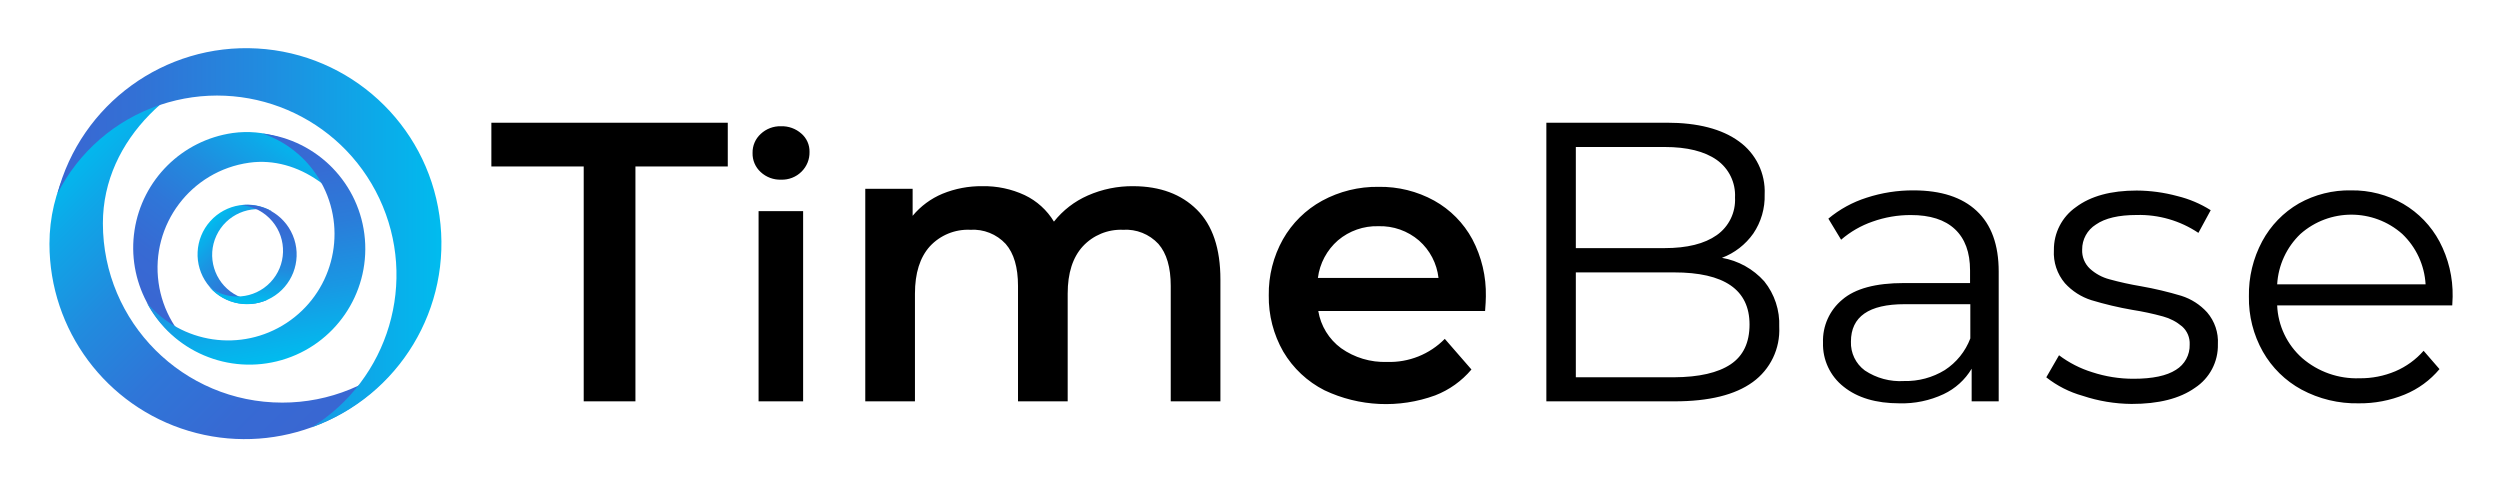
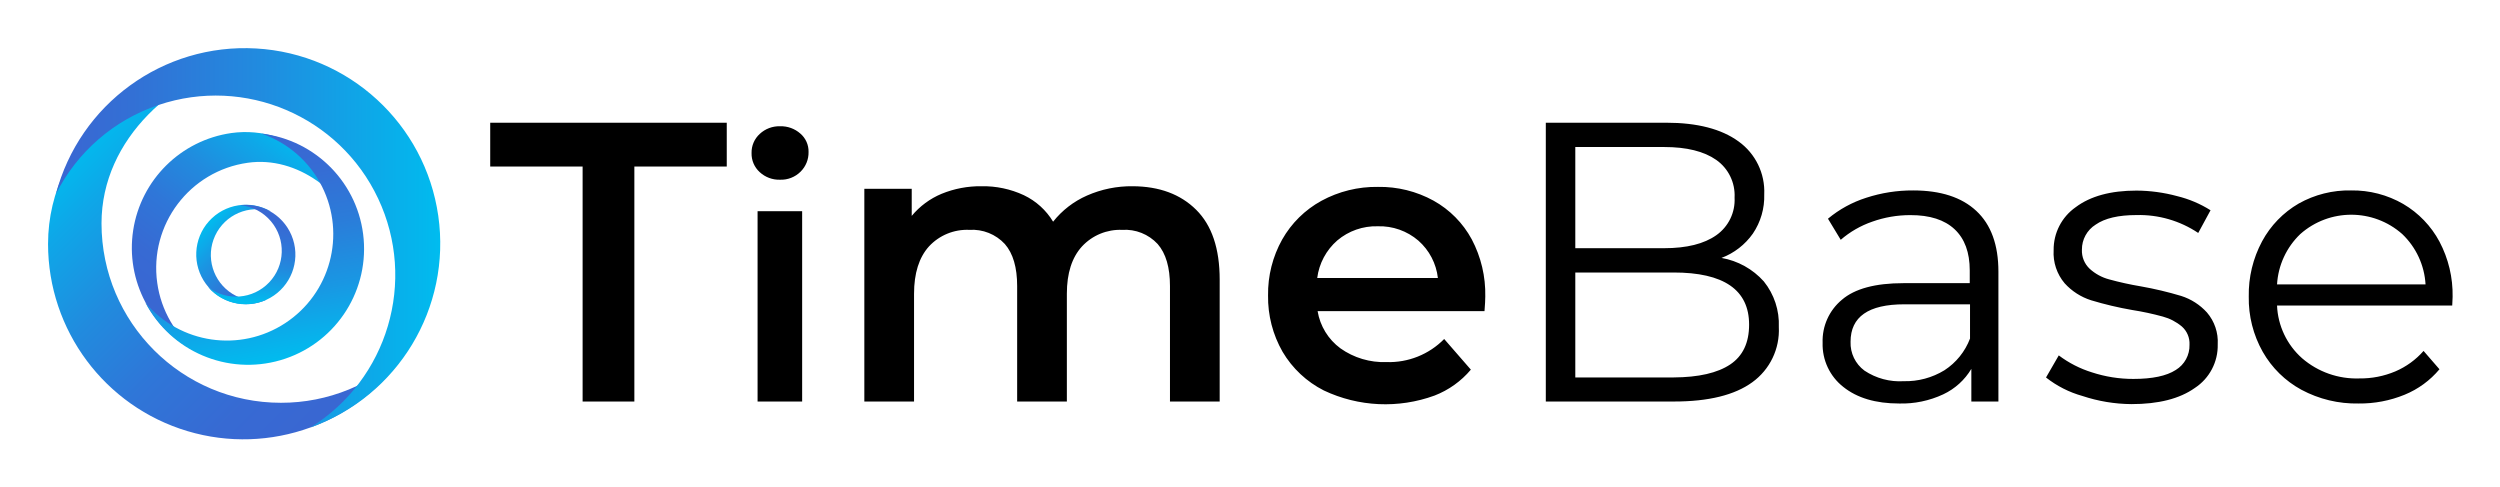
- <svg xmlns="http://www.w3.org/2000/svg" xmlns:xlink="http://www.w3.org/1999/xlink" role="img" viewBox="-8.96 -8.71 452.92 88.17">
+ <svg xmlns="http://www.w3.org/2000/svg" xmlns:xlink="http://www.w3.org/1999/xlink" role="img" viewBox="-8.70 -8.70 452.66 88.16">
  <defs>
    <linearGradient id="b" x1="544.94" x2="561.97" y1="-1348.25" y2="-1344.17" gradientTransform="rotate(31.52 -2156.571 -1572.208)" gradientUnits="userSpaceOnUse">
      <stop offset="0" stop-color="#00bcef" />
      <stop offset=".29" stop-color="#1997e3" />
      <stop offset=".57" stop-color="#2b7cd9" />
      <stop offset=".81" stop-color="#366cd4" />
      <stop offset="1" stop-color="#3a66d2" />
    </linearGradient>
    <linearGradient id="a" x1="7.78" x2="56.89" y1="14.87" y2="63.99" gradientUnits="userSpaceOnUse">
      <stop offset="0" stop-color="#00bcef" />
      <stop offset=".13" stop-color="#0ea7e8" />
      <stop offset=".35" stop-color="#218bde" />
      <stop offset=".57" stop-color="#2f76d8" />
      <stop offset=".79" stop-color="#376ad3" />
      <stop offset="1" stop-color="#3a66d2" />
    </linearGradient>
    <linearGradient id="c" x1="855.23" x2="921.19" y1="-1346.58" y2="-1324.33" gradientTransform="rotate(161.36 349.774 -720.484)" gradientUnits="userSpaceOnUse">
      <stop offset="0" stop-color="#00bcef" />
      <stop offset=".04" stop-color="#03b7ed" />
      <stop offset=".47" stop-color="#218bdf" />
      <stop offset=".8" stop-color="#3370d5" />
      <stop offset="1" stop-color="#3a66d2" />
    </linearGradient>
    <linearGradient id="d" x1="972.65" x2="1001.92" y1="-482.15" y2="-452.88" gradientTransform="rotate(82 222.206 -765.17)" xlink:href="#a" />
    <linearGradient id="e" x1="349.18" x2="361.94" y1="-67.69" y2="-54.93" gradientTransform="rotate(-129.8 219.552 62.344)" xlink:href="#a" />
    <linearGradient id="f" x1="-196.14" x2="-156.79" y1="-1168.01" y2="-1156.26" gradientTransform="rotate(-116.63 300.128 -628.52)" xlink:href="#b" />
  </defs>
  <g data-name="Layer 2">
    <g data-name="Слой 1">
      <path fill="url(#b)" d="M33.42 44.53a8.29 8.29 0 0 1 6.95-14.93 9 9 0 1 0-.76 15.94 8.27 8.27 0 0 1-6.19-1.01z" />
      <path fill="url(#a)" d="M42.17 64.23A32.49 32.49 0 0 1 9.68 31.75c0-15.4 13.31-27 27.69-30.33C18.1 1.74 0 16.14 0 35.47a35.38 35.38 0 0 0 64.93 19.45 32.35 32.35 0 0 1-22.76 9.31z" />
      <path fill="url(#c)" d="M20 10.31a32.49 32.49 0 0 1 27.5 58.4 35.37 35.37 0 1 0-46.07-42.3A32.35 32.35 0 0 1 20 10.31z" />
      <path fill="url(#d)" d="M19.77 42.52a19.26 19.26 0 0 1 16.4-21.75c9-1.27 17.5 5.42 20.65 13.59C55 23.07 44.54 13.8 33.18 15.39a21 21 0 0 0-6.07 39.73 19.21 19.21 0 0 1-7.34-12.6z" />
      <path fill="url(#e)" d="M40.37 31.38A8.29 8.29 0 0 1 29 43.31a9 9 0 1 0 5.81-14.86 8.3 8.3 0 0 1 5.56 2.93z" />
      <path fill="url(#f)" d="M49.61 25.08a19.27 19.27 0 0 1-32 21 21 21 0 1 0 21.02-30.59 19.21 19.21 0 0 1 10.98 9.59z" />
      <path d="M96.79 21.45H80.06v-7.93h42.83v7.93h-16.73V64h-9.37zm32.07 1.02a4.51 4.51 0 0 1-1.48-3.47 4.54 4.54 0 0 1 1.48-3.45 5.17 5.17 0 0 1 3.68-1.39 5.3 5.3 0 0 1 3.68 1.33 4.25 4.25 0 0 1 1.48 3.32 4.86 4.86 0 0 1-1.45 3.58 5 5 0 0 1-3.71 1.45 5.17 5.17 0 0 1-3.68-1.37zm-.39 7.07h8.07V64h-8.07zm79.41-.26q4.26 4.22 4.26 12.65V64h-9V43.09c0-3.37-.74-5.9-2.23-7.61a8.05 8.05 0 0 0-6.42-2.56 9.4 9.4 0 0 0-7.28 3q-2.74 3-2.74 8.55V64h-9V43.09c0-3.37-.74-5.9-2.23-7.61a8.05 8.05 0 0 0-6.42-2.56 9.39 9.39 0 0 0-7.32 3q-2.7 3-2.7 8.58V64h-9V25.49h8.58v4.9a14.06 14.06 0 0 1 5.41-4 18.46 18.46 0 0 1 7.21-1.37 17.41 17.41 0 0 1 7.68 1.62 12.42 12.42 0 0 1 5.3 4.8 16.08 16.08 0 0 1 6.13-4.73 19.92 19.92 0 0 1 8.29-1.69q7.23.04 11.48 4.26zm52.21 18.35h-30.22a10.49 10.49 0 0 0 4.13 6.74 13.59 13.59 0 0 0 8.33 2.49 14 14 0 0 0 10.46-4.18l4.83 5.55a16.26 16.26 0 0 1-6.57 4.69A26 26 0 0 1 231 62a18.24 18.24 0 0 1-7.47-7 19.92 19.92 0 0 1-2.63-10.2 20.16 20.16 0 0 1 2.56-10.14 18.24 18.24 0 0 1 7.1-7 20.78 20.78 0 0 1 10.24-2.52 20.17 20.17 0 0 1 10.06 2.49 17.56 17.56 0 0 1 6.92 7A21.22 21.22 0 0 1 260.23 45c0 .59-.05 1.48-.14 2.63zm-26.65-12.8a10.84 10.84 0 0 0-3.64 6.81h21.85a10.6 10.6 0 0 0-3.53-6.77 10.77 10.77 0 0 0-7.36-2.6 10.88 10.88 0 0 0-7.32 2.56zm77.23 7.43a12.33 12.33 0 0 1 2.71 8.25 11.61 11.61 0 0 1-4.8 10Q303.78 64 294.41 64h-23.22V13.52H293q8.43 0 13.09 3.39a11.17 11.17 0 0 1 4.65 9.59 12 12 0 0 1-2.06 7.1A12.27 12.27 0 0 1 303 38a13.36 13.36 0 0 1 7.67 4.26zm-34.14-24.34v18.32h16.08q6.12 0 9.45-2.35a7.81 7.81 0 0 0 3.31-6.81 7.84 7.84 0 0 0-3.31-6.82q-3.33-2.34-9.45-2.34zm28.05 39.37Q308 55 308 50.08q0-9.45-13.7-9.44h-17.77v19h17.81q6.78-.04 10.24-2.35zm44.56-27.8q4 3.72 4 11V64h-4.9v-5.91a11.73 11.73 0 0 1-5.09 4.61 17.72 17.72 0 0 1-8 1.66q-6.34 0-10.09-3a9.78 9.78 0 0 1-3.75-8 9.68 9.68 0 0 1 3.5-7.79q3.49-3 11.14-3h12v-2.3q0-4.89-2.74-7.46t-8-2.56a20.44 20.44 0 0 0-6.93 1.19 17.37 17.37 0 0 0-5.69 3.28l-2.31-3.82a20.54 20.54 0 0 1 6.92-3.79 26.93 26.93 0 0 1 8.51-1.33q7.46 0 11.43 3.71zm-5.77 28.85A11.85 11.85 0 0 0 348 52.6v-6.2h-11.9q-9.73 0-9.73 6.78a6.21 6.21 0 0 0 2.52 5.23 11.52 11.52 0 0 0 7.11 1.91 13.48 13.48 0 0 0 7.37-1.98zM368.36 63a18.84 18.84 0 0 1-6.6-3.35l2.31-4a19.63 19.63 0 0 0 6 3.07 23.93 23.93 0 0 0 7.5 1.19c3.46 0 6-.54 7.68-1.62a5.17 5.17 0 0 0 2.49-4.58 4.11 4.11 0 0 0-1.37-3.28 9 9 0 0 0-3.46-1.81 49.89 49.89 0 0 0-5.55-1.19 62.79 62.79 0 0 1-7.43-1.76 10.93 10.93 0 0 1-4.79-3.07 8.49 8.49 0 0 1-2-6 9.36 9.36 0 0 1 4-7.79q4-3 11-3a28.68 28.68 0 0 1 7.36 1 20.36 20.36 0 0 1 6.05 2.56l-2.23 4.11a19.18 19.18 0 0 0-11.18-3.24q-4.9 0-7.39 1.73a5.3 5.3 0 0 0-2.49 4.54 4.47 4.47 0 0 0 1.41 3.46 8.42 8.42 0 0 0 3.5 1.91 57.31 57.31 0 0 0 5.76 1.27 64.41 64.41 0 0 1 7.29 1.73 10.63 10.63 0 0 1 4.68 3 8.14 8.14 0 0 1 1.95 5.77 9.17 9.17 0 0 1-4.15 7.9q-4.14 2.93-11.5 2.92a28.8 28.8 0 0 1-8.84-1.47zm66.95-16.38h-31.72a13.5 13.5 0 0 0 4.54 9.55 15.07 15.07 0 0 0 10.38 3.65 16.2 16.2 0 0 0 6.49-1.27 14.2 14.2 0 0 0 5.12-3.71l2.88 3.32a16.23 16.23 0 0 1-6.31 4.61 21.32 21.32 0 0 1-8.33 1.59A21 21 0 0 1 408 61.87a17.85 17.85 0 0 1-7-6.87 19.62 19.62 0 0 1-2.53-10 20.35 20.35 0 0 1 2.41-10 17.5 17.5 0 0 1 6.64-6.85 18.55 18.55 0 0 1 9.48-2.37 18.32 18.32 0 0 1 9.44 2.45 17.45 17.45 0 0 1 6.56 6.82 20.57 20.57 0 0 1 2.38 10zM407.8 33.68a13.72 13.72 0 0 0-4.21 9.12h26.89a13.68 13.68 0 0 0-4.22-9.12 13.92 13.92 0 0 0-18.46 0z" />
    </g>
  </g>
</svg>
